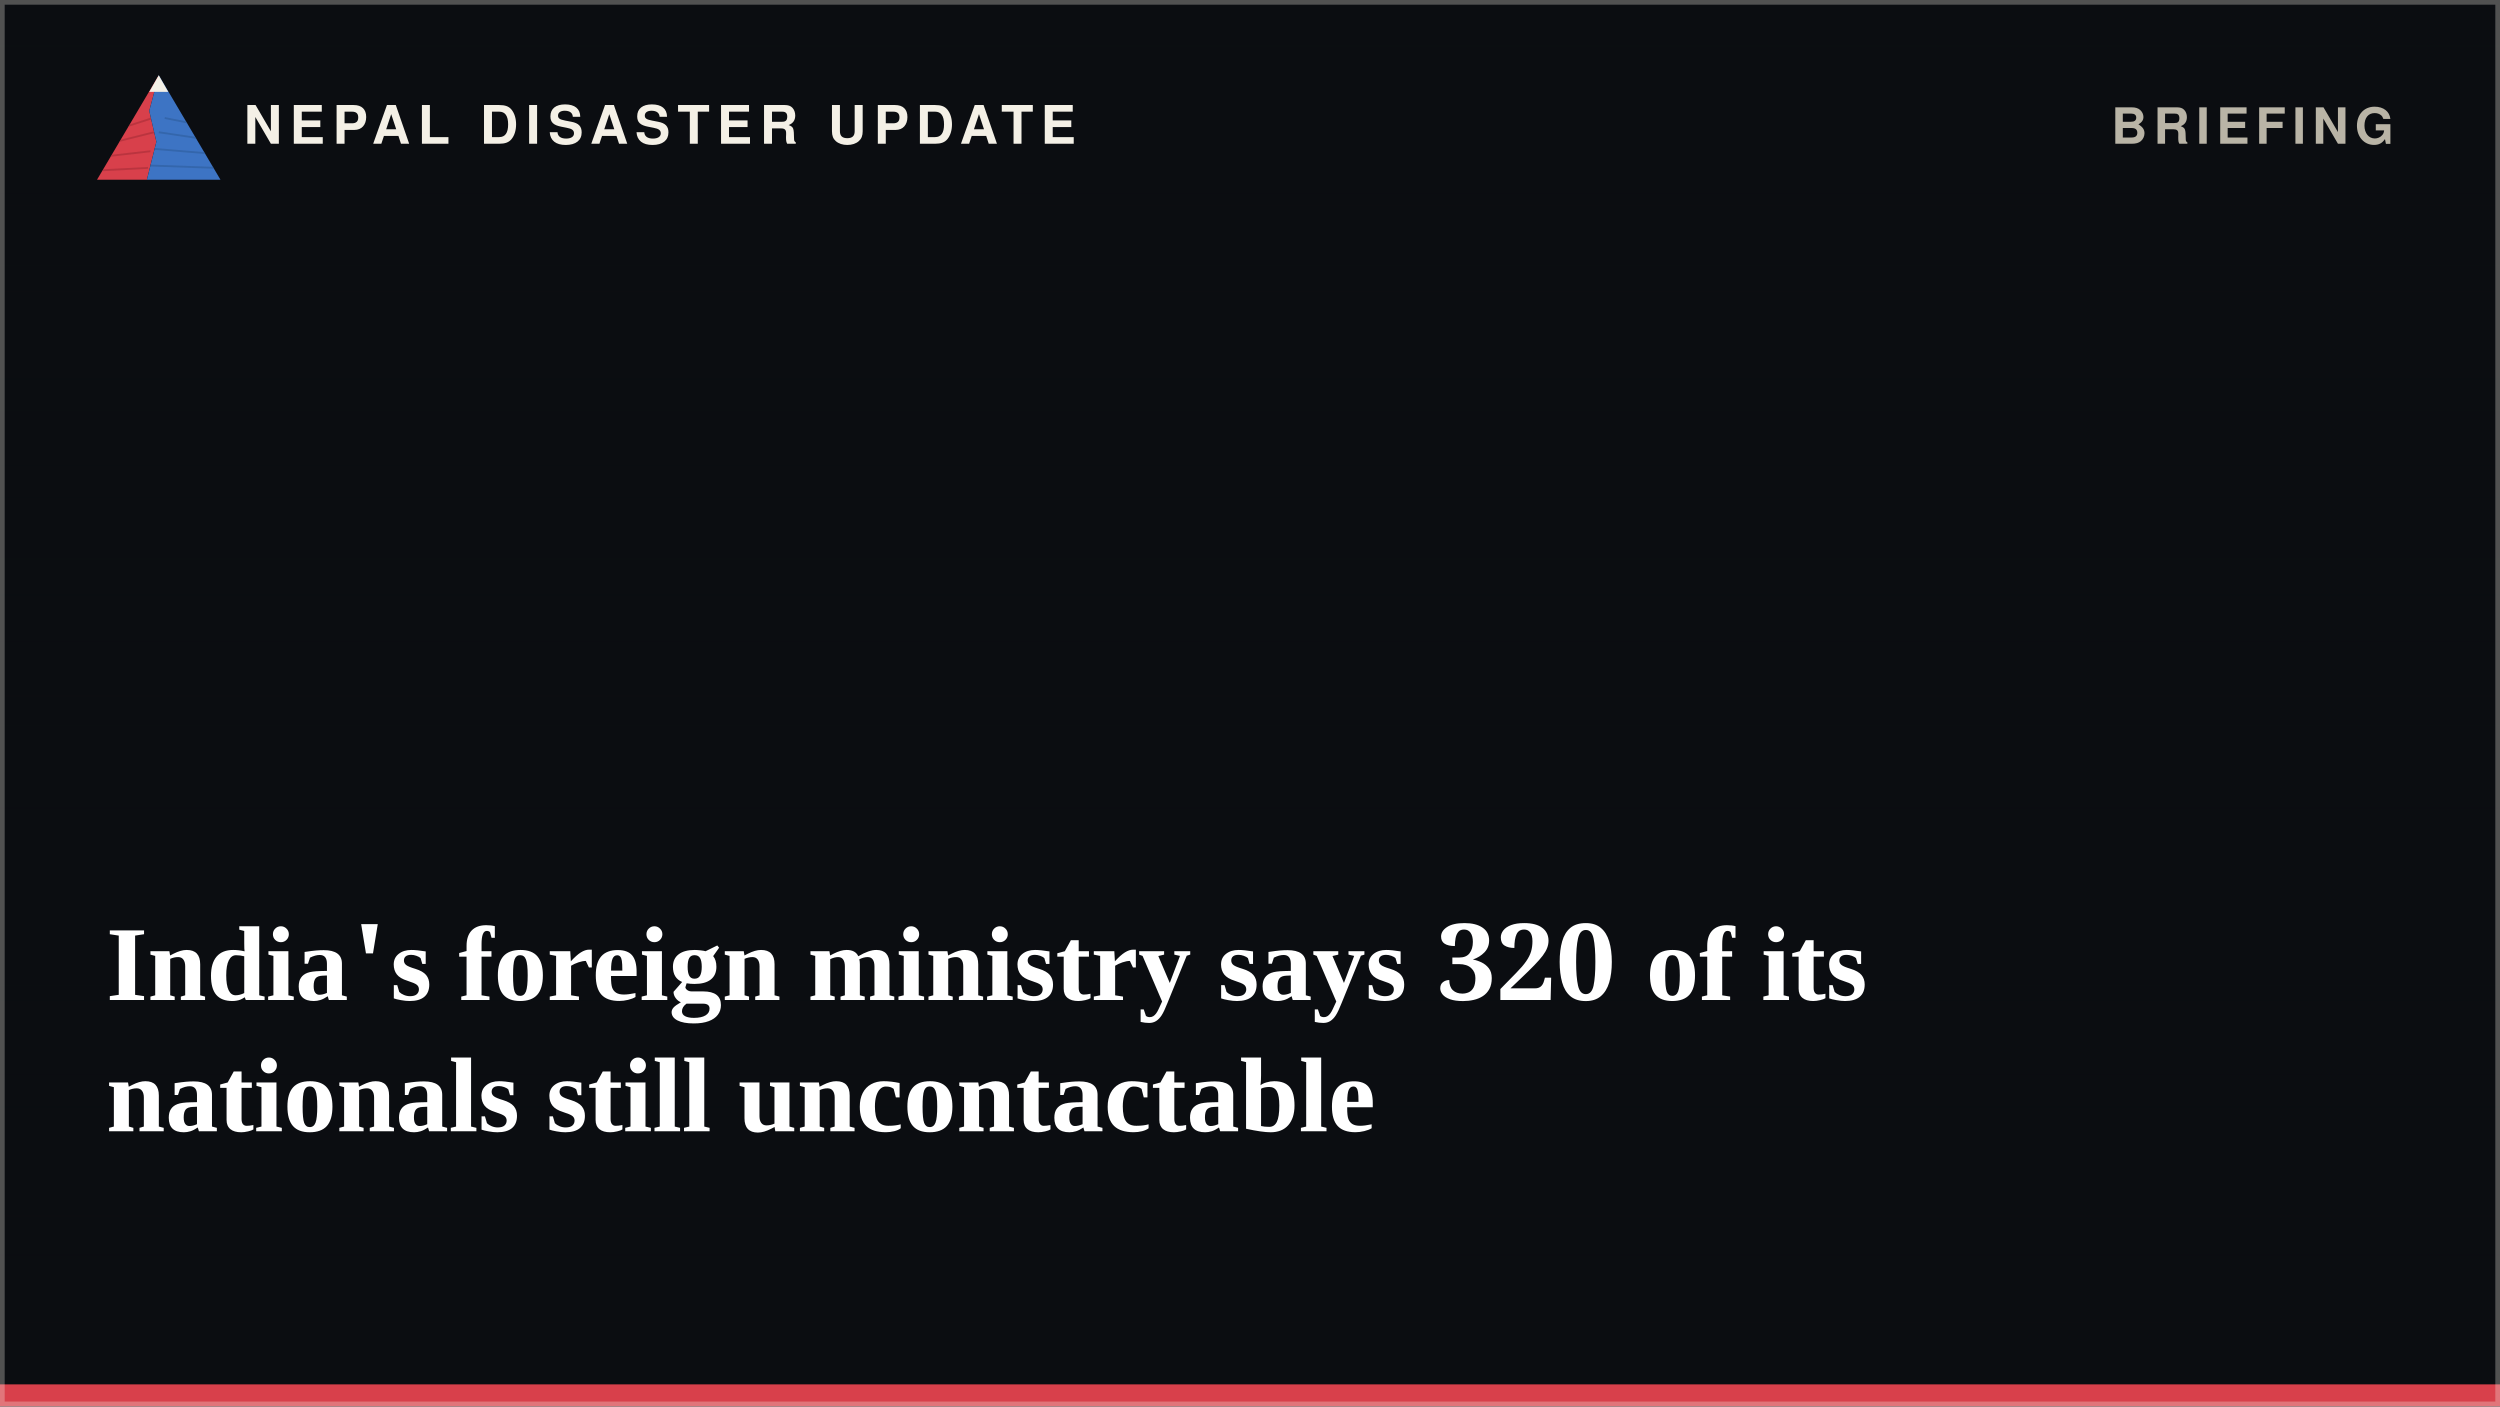
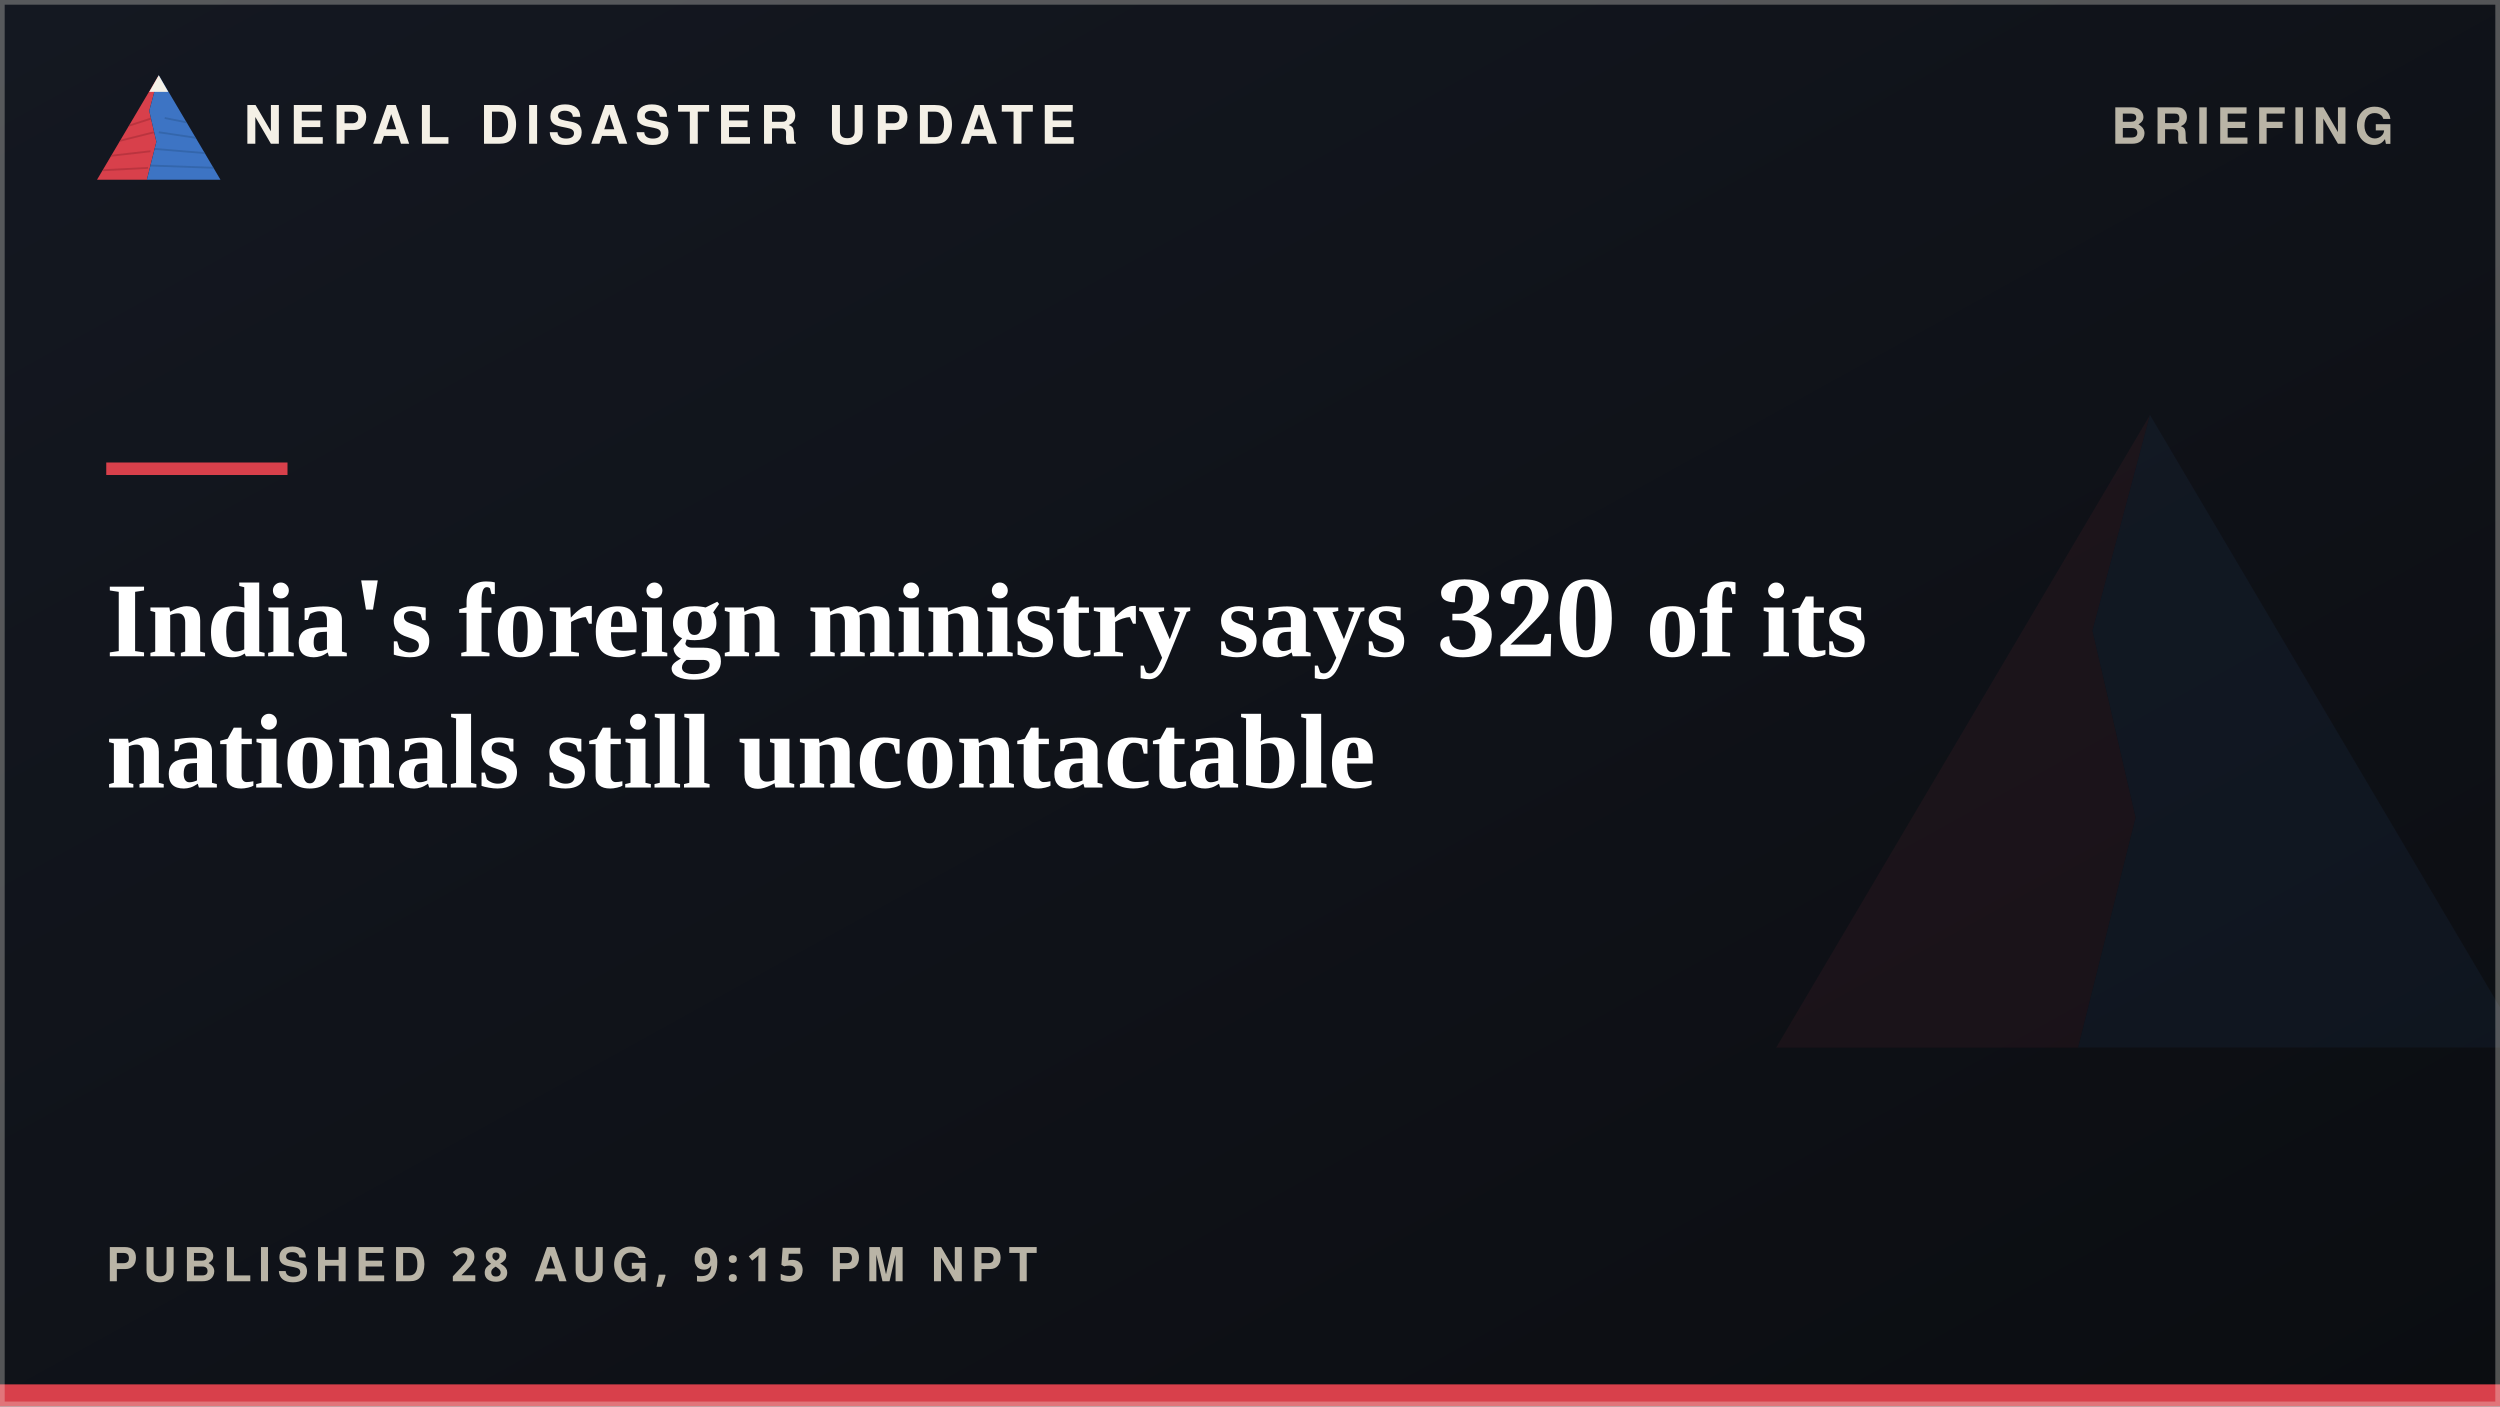
<svg xmlns="http://www.w3.org/2000/svg" width="800" height="450" viewBox="0 0 800 450">
  <defs>
    <linearGradient id="ptv" x1="0" y1="0" x2="0" y2="1">
      <stop offset="0" stop-color="#0B0D11" stop-opacity="0.62" />
      <stop offset="0.34" stop-color="#0B0D11" stop-opacity="0.12" />
      <stop offset="0.62" stop-color="#0B0D11" stop-opacity="0.48" />
      <stop offset="1" stop-color="#0B0D11" stop-opacity="0.93" />
    </linearGradient>
    <clipPath id="ptclip">
      <rect x="0" y="0" width="800" height="450" rx="0" />
    </clipPath>
+     <linearGradient id="ptground" x1="0" y1="0" x2="1" y2="1">
+       <stop offset="0" stop-color="#141821" />
+       <stop offset="1" stop-color="#0B0D11" />
+     </linearGradient>
  </defs>
-   <rect width="800" height="450" fill="#0B0D11" />
-   <rect width="800" height="450" fill="url(#ptv)" />
+   <rect width="800" height="450" fill="url(#ptground)" />
+   <g transform="translate(550,96) scale(2.3)" opacity="0.07">
+     <polygon points="60,16 52,46 58,72 50,104 8,104" fill="#D8404B" />
+     <polygon points="60,16 112,104 50,104 58,72 52,46" fill="#3D74C4" />
+   </g>
+   <rect x="34" y="148" width="58" height="4" fill="#D8404B" />
+   <text x="34" y="410" font-family="'Public Sans', 'Noto Sans Devanagari', 'Helvetica Neue', Helvetica, Arial, sans-serif" font-size="15" font-weight="600" letter-spacing="2" fill="#B9B4A6">PUBLISHED 28 AUG, 9:15 PM NPT</text>
  <g transform="translate(28,18) scale(0.38)">
    <g>
      <defs>
        <clipPath id="ogLpt">
          <polygon points="60,16 52,46 58,72 50,104 8,104" />
        </clipPath>
        <clipPath id="ogRpt">
          <polygon points="60,16 112,104 50,104 58,72 52,46" />
        </clipPath>
      </defs>
      <polygon points="60,16 52,46 58,72 50,104 8,104" fill="#D8404B" />
      <g clip-path="url(#ogLpt)" stroke="#A32A34" stroke-width="1.6" fill="none" opacity="0.55">
        <path d="M30,60 L55,52" />
        <path d="M24,72 L56,64" />
        <path d="M18,84 L53,80" />
        <path d="M13,96 L51,94" />
      </g>
      <polygon points="60,16 112,104 50,104 58,72 52,46" fill="#3D74C4" />
      <g clip-path="url(#ogRpt)" stroke="#2A5793" stroke-width="1.6" fill="none" opacity="0.5">
        <path d="M65,52 L95,58" />
        <path d="M60,64 L100,70" />
        <path d="M56,78 L104,82" />
        <path d="M52,92 L108,94" />
      </g>
      <polygon points="60,16 52,30 68,30" fill="#F4F0E6" />
    </g>
  </g>
  <text x="78" y="46" font-family="'Public Sans', 'Noto Sans Devanagari', 'Helvetica Neue', Helvetica, Arial, sans-serif" font-size="17" font-weight="800" letter-spacing="2.4" fill="#F4F0E6">NEPAL DISASTER UPDATE</text>
  <text x="766" y="46" text-anchor="end" font-family="'Public Sans', 'Noto Sans Devanagari', 'Helvetica Neue', Helvetica, Arial, sans-serif" font-size="16" font-weight="700" letter-spacing="2" fill="#B9B4A6">BRIEFING</text>
-   <text x="34" y="320" font-family="Newsreader, 'Noto Serif Devanagari', Georgia, 'Times New Roman', serif" font-size="34" font-weight="600" fill="#FFFFFF">India's foreign ministry says 320 of its</text>
-   <text x="34" y="362" font-family="Newsreader, 'Noto Serif Devanagari', Georgia, 'Times New Roman', serif" font-size="34" font-weight="600" fill="#FFFFFF">nationals still uncontactable</text>
+   <text x="34" y="210" font-family="Newsreader, 'Noto Serif Devanagari', Georgia, 'Times New Roman', serif" font-size="34" font-weight="600" fill="#FFFFFF">India's foreign ministry says 320 of its</text>
+   <text x="34" y="252" font-family="Newsreader, 'Noto Serif Devanagari', Georgia, 'Times New Roman', serif" font-size="34" font-weight="600" fill="#FFFFFF">nationals still uncontactable</text>
  <rect x="0" y="443" width="800" height="7" fill="#D8404B" />
  <rect x="0.75" y="0.75" width="798.5" height="448.5" fill="none" stroke="rgba(244,240,230,0.30)" stroke-width="1.5" />
</svg>
